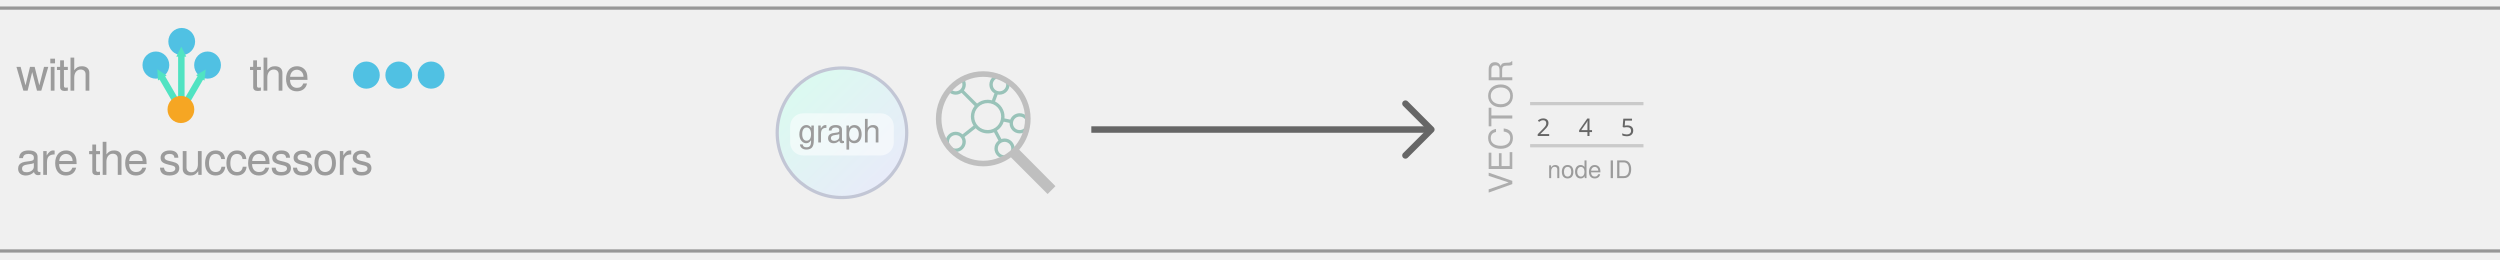
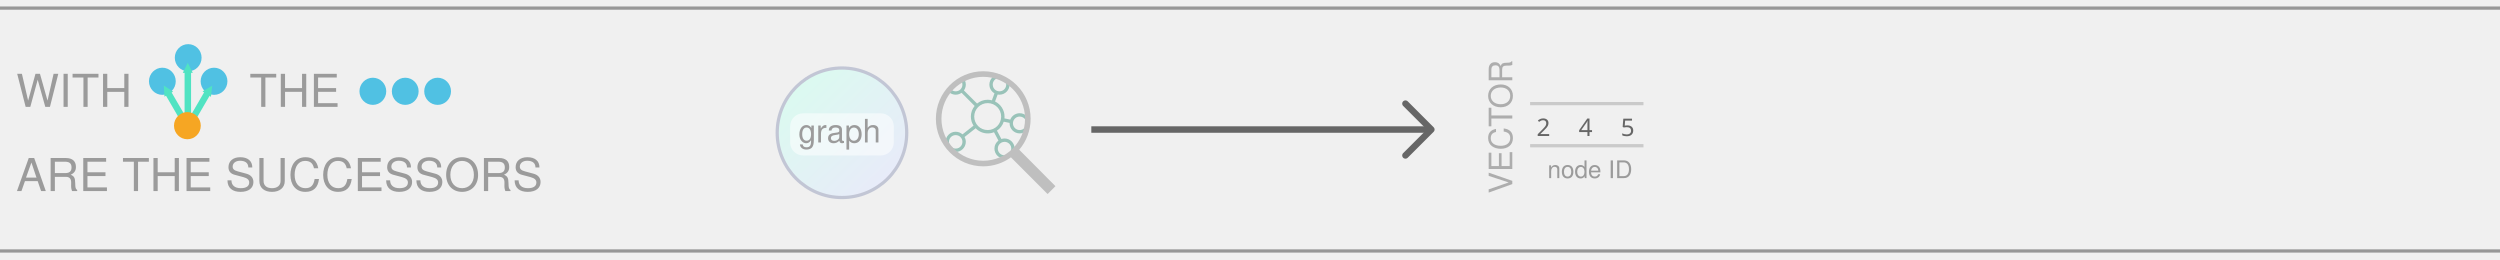
<svg xmlns="http://www.w3.org/2000/svg" xmlns:xlink="http://www.w3.org/1999/xlink" width="772px" height="80px" viewBox="0 0 772 80" version="1.1">
  <defs>
    <rect id="path-1" x="-6" y="2" width="784" height="76" />
    <mask id="mask-2" maskContentUnits="userSpaceOnUse" maskUnits="objectBoundingBox" x="0" y="0" width="784" height="76" fill="white">
      <use xlink:href="#path-1" />
    </mask>
    <linearGradient x1="14.999%" y1="13.838%" x2="87.396%" y2="88.282%" id="linearGradient-3">
      <stop stop-color="#DBFAF0" offset="0%" />
      <stop stop-color="#E8EBF9" offset="97.322%" />
      <stop stop-color="#E8EAF9" offset="100%" />
    </linearGradient>
  </defs>
  <g id="Graph-Functions---inspection" stroke="none" stroke-width="1" fill="none" fill-rule="evenodd">
    <use id="Rectangle" stroke="#979797" mask="url(#mask-2)" stroke-width="2" xlink:href="#path-1" />
    <g id="graph-object" transform="translate(240, 21)">
      <ellipse id="graph-shape" stroke="#C2C6D5" stroke-width="1" fill="url(#linearGradient-3)" fill-rule="evenodd" cx="20" cy="20" rx="20" ry="20" />
      <rect id="graph-text-box" fill-opacity="0.528" fill="#FFFFFF" fill-rule="evenodd" x="4" y="14" width="32" height="13" rx="4" />
      <text id="graph-text" font-family="Helvetica-Light, Helvetica" font-size="10" font-weight="300" fill="#9B9B9B">
        <tspan x="6.5" y="23">graph</tspan>
      </text>
    </g>
    <g id="invert_selection" transform="translate(337, 30)" stroke="#666666">
      <g id="Wireframe-Line-01">
        <g>
          <polyline id="arrowhead" stroke-width="2" stroke-linecap="round" stroke-linejoin="round" points="97 2 105 10 97 18" />
          <path d="M104,10 L0,10" id="Line" stroke-width="2" />
        </g>
      </g>
    </g>
    <g id="Group-2-Copy-7" transform="translate(289, 22)" fill-rule="nonzero">
      <g id="Mind-Map_bfbfbf" transform="translate(3, 1)" fill-opacity="0.435" fill="#288872">
        <path d="M3.522,2.427 C2.753,3.092 3.452,2.524 2.338,3.42 C1.61,3.977 2.589,3.114 0.507,4.82 C1.065,5.674 2.029,6.24 3.12,6.24 C3.793,6.24 4.413,6.02 4.924,5.655 L8.97,9.717 C8.236,10.614 7.8,11.755 7.8,13 C7.8,14.029 8.111,14.987 8.629,15.795 L5.216,18.492 C4.662,17.988 3.925,17.68 3.12,17.68 C1.403,17.68 0,19.083 0,20.8 C0,22.517 1.403,23.92 3.12,23.92 C4.837,23.92 6.24,22.517 6.24,20.8 C6.24,20.256 6.097,19.752 5.85,19.305 L9.279,16.608 C10.225,17.582 11.539,18.2 13,18.2 C13.691,18.2 14.346,18.072 14.95,17.826 L16.315,20.41 C15.569,20.981 15.08,21.873 15.08,22.88 C15.08,24.597 16.483,26 18.2,26 C19.917,26 21.32,24.597 21.32,22.88 C21.32,21.163 19.917,19.76 18.2,19.76 C17.86,19.76 17.532,19.821 17.225,19.922 L15.86,17.339 C16.842,16.69 17.591,15.719 17.956,14.576 L19.76,14.95 C19.758,14.992 19.76,15.037 19.76,15.08 C19.76,16.797 21.163,18.2 22.88,18.2 C24.597,18.2 26,16.797 26,15.08 C26,13.363 24.597,11.96 22.88,11.96 C21.562,11.96 20.427,12.781 19.971,13.943 L18.168,13.553 C18.186,13.373 18.2,13.185 18.2,13 C18.2,10.954 17,9.184 15.275,8.336 L16.071,6.191 C16.254,6.225 16.448,6.24 16.64,6.24 C18.357,6.24 19.76,4.837 19.76,3.12 C19.76,2.985 19.75,2.857 19.73,2.735 C18.899,1.915 18.147,0.827 16.883,0.088 C16.799,0.081 16.725,0 16.64,0 C14.923,0 13.52,1.403 13.52,3.12 C13.52,4.272 14.162,5.277 15.096,5.817 L14.3,7.979 C13.882,7.87 13.451,7.8 13,7.8 C11.754,7.8 10.614,8.236 9.717,8.97 L5.655,4.924 C6.02,4.413 6.24,3.793 6.24,3.12 C6.24,2.201 5.838,1.371 5.2,0.799 C4.126,1.699 4.256,1.906 3.522,2.427 Z M3.625,1.855 C4.004,1.855 2.447,2.769 4.157,1.314 C4.782,1.671 5.2,2.344 5.2,3.12 C5.2,4.275 4.275,5.2 3.12,5.2 C2.22,5.2 1.46,4.638 1.168,3.844 C2.481,2.779 1.545,3.916 1.545,3.661 C2.283,3.176 2.638,2.839 3.625,1.855 Z M16.64,1.04 C17.795,1.04 18.72,1.965 18.72,3.12 C18.72,4.275 17.795,5.2 16.64,5.2 C15.485,5.2 14.56,4.275 14.56,3.12 C14.56,1.965 15.485,1.04 16.64,1.04 Z M13,8.84 C15.305,8.84 17.16,10.698 17.16,13 C17.16,15.305 15.305,17.16 13,17.16 C10.696,17.16 8.84,15.305 8.84,13 C8.84,11.882 9.279,10.87 9.994,10.124 C10.037,10.092 10.076,10.053 10.107,10.01 C10.855,9.286 11.873,8.84 13,8.84 Z M22.88,13 C24.035,13 24.96,13.925 24.96,15.08 C24.96,16.235 24.035,17.16 22.88,17.16 C21.725,17.16 20.8,16.235 20.8,15.08 C20.8,13.925 21.725,13 22.88,13 Z M3.12,18.72 C4.275,18.72 5.2,19.645 5.2,20.8 C5.2,21.955 4.275,22.88 3.12,22.88 C1.965,22.88 1.04,21.955 1.04,20.8 C1.04,19.645 1.965,18.72 3.12,18.72 Z M18.2,20.8 C19.355,20.8 20.28,21.725 20.28,22.88 C20.28,24.035 19.355,24.96 18.2,24.96 C17.045,24.96 16.12,24.035 16.12,22.88 C16.12,22.091 16.551,21.413 17.192,21.06 C17.209,21.055 17.225,21.05 17.241,21.044 C17.248,21.04 17.251,21.031 17.258,21.027 C17.269,21.022 17.279,21.017 17.29,21.011 C17.565,20.878 17.873,20.8 18.2,20.8 Z" id="Shape" />
      </g>
      <g id="Search_bfbfbf" fill="#BFBFBF">
        <path d="M14.628,0 C6.559,0 0,6.584 0,14.682 C0,22.78 6.559,29.364 14.628,29.364 C17.82,29.364 20.772,28.331 23.179,26.584 L34.499,37.919 L36.919,35.49 L25.733,24.236 C27.931,21.667 29.256,18.327 29.256,14.682 C29.256,6.584 22.696,0 14.628,0 Z M14.628,1.727 C21.766,1.727 27.535,7.517 27.535,14.682 C27.535,21.847 21.766,27.636 14.628,27.636 C7.489,27.636 1.721,21.847 1.721,14.682 C1.721,7.517 7.489,1.727 14.628,1.727 Z" id="Shape" />
      </g>
    </g>
-     <text id="the-copy" font-family="HelveticaNeue, Helvetica Neue" font-size="14" font-weight="normal" letter-spacing="-0.417" fill="#9B9B9B">
-       <tspan x="77" y="28">the</tspan>
+     <text id="THE" font-family="HelveticaNeue, Helvetica Neue" font-size="14" font-weight="normal" fill="#9B9B9B">
+       <tspan x="77" y="33">THE</tspan>
    </text>
-     <ellipse id="left_node-copy" fill="#50C1E3" transform="translate(113.1365, 23.19394) scale(-1, -1) translate(-113.1365, -23.19394) " cx="113.136" cy="23.194" rx="4.136" ry="4.194" />
-     <ellipse id="left_node-copy-2" fill="#50C1E3" transform="translate(123.1365, 23.19394) scale(-1, -1) translate(-123.1365, -23.19394) " cx="123.136" cy="23.194" rx="4.136" ry="4.194" />
-     <ellipse id="left_node-copy-3" fill="#50C1E3" transform="translate(133.1365, 23.19394) scale(-1, -1) translate(-133.1365, -23.19394) " cx="133.136" cy="23.194" rx="4.136" ry="4.194" />
-     <text id="are-the-successors" font-family="HelveticaNeue, Helvetica Neue" font-size="14" font-weight="normal" letter-spacing="-0.417" fill="#9B9B9B">
-       <tspan x="5" y="54">are the successors</tspan>
+     <ellipse id="left_node-copy" fill="#50C1E3" transform="translate(115.1365, 28.19394) scale(-1, -1) translate(-115.1365, -28.19394) " cx="115.136" cy="28.194" rx="4.136" ry="4.194" />
+     <ellipse id="left_node-copy-2" fill="#50C1E3" transform="translate(125.1365, 28.19394) scale(-1, -1) translate(-125.1365, -28.19394) " cx="125.136" cy="28.194" rx="4.136" ry="4.194" />
+     <ellipse id="left_node-copy-3" fill="#50C1E3" transform="translate(135.1365, 28.19394) scale(-1, -1) translate(-135.1365, -28.19394) " cx="135.136" cy="28.194" rx="4.136" ry="4.194" />
+     <text id="ARE-THE-SUCCESSORS" font-family="HelveticaNeue, Helvetica Neue" font-size="14" font-weight="normal" fill="#9B9B9B">
+       <tspan x="5" y="59">ARE THE SUCCESSORS</tspan>
    </text>
-     <text id="with" font-family="HelveticaNeue, Helvetica Neue" font-size="14" font-weight="normal" letter-spacing="-0.417" fill="#9B9B9B">
-       <tspan x="5" y="28">with</tspan>
+     <text id="WITH" font-family="HelveticaNeue, Helvetica Neue" font-size="14" font-weight="normal" fill="#9B9B9B">
+       <tspan x="5" y="33">WITH</tspan>
    </text>
-     <path d="M62,29.974 L58.434,23.835" id="Line-Copy-27" stroke="#50E3C2" stroke-width="2" stroke-linecap="square" transform="translate(60.21708, 26.90444) scale(-1, 1) rotate(-180) translate(-60.21708, -26.90444) " />
-     <path d="M56,29.005 L56,17.835" id="Line-Copy-17" stroke="#50E3C2" stroke-width="2" stroke-linecap="square" transform="translate(56, 23.41963) scale(-1, 1) rotate(-180) translate(-56, -23.41963) " />
-     <path d="M53.566,29.974 L50,23.835" id="Line-Copy-15" stroke="#50E3C2" stroke-width="2" stroke-linecap="square" transform="translate(51.78292, 26.90444) rotate(-180) translate(-51.78292, -26.90444) " />
-     <ellipse id="right_node" fill="#50C1E3" transform="translate(48.13646, 20.0986) scale(-1, -1) rotate(180) translate(-48.13646, -20.0986) " cx="48.136" cy="20.099" rx="4.136" ry="4.194" />
-     <ellipse id="center_node" fill="#50C1E3" transform="translate(56.11448, 12.82587) scale(-1, -1) rotate(180) translate(-56.11448, -12.82587) " cx="56.114" cy="12.826" rx="4.136" ry="4.194" />
-     <ellipse id="left_node" fill="#50C1E3" transform="translate(64.0925, 20.0986) scale(-1, -1) rotate(180) translate(-64.0925, -20.0986) " cx="64.093" cy="20.099" rx="4.136" ry="4.194" />
-     <ellipse id="top_node" fill="#F6A623" transform="translate(55.86354, 33.80606) scale(-1, -1) rotate(180) translate(-55.86354, -33.80606) " cx="55.864" cy="33.806" rx="4.136" ry="4.194" />
-     <polygon id="Triangle-67-Copy" stroke="#50E3C2" stroke-linecap="square" fill="#50E3C2" transform="translate(62.51825, 23.01825) rotate(33) translate(-62.51825, -23.01825) " points="62.518 22.282 61.782 23.754 63.254 23.754" />
-     <polygon id="Triangle-67-Copy-2" stroke="#50E3C2" stroke-linecap="square" fill="#50E3C2" transform="translate(49.50553, 23.00553) scale(-1, 1) rotate(-330) translate(-49.50553, -23.00553) " points="49.506 22.269 48.769 23.742 50.242 23.742" />
-     <polygon id="Triangle-67-Copy-3" stroke="#50E3C2" stroke-linecap="square" fill="#50E3C2" transform="translate(55.9861, 16.2639) scale(-1, 1) translate(-55.9861, -16.2639) " points="55.986 15.528 55.25 17 56.722 17" />
+     <path d="M64,34.974 L60.434,28.835" id="Line-Copy-27" stroke="#50E3C2" stroke-width="2" stroke-linecap="square" transform="translate(62.21708, 31.90444) scale(-1, 1) rotate(-180) translate(-62.21708, -31.90444) " />
+     <path d="M58,34.005 L58,22.835" id="Line-Copy-17" stroke="#50E3C2" stroke-width="2" stroke-linecap="square" transform="translate(58, 28.41963) scale(-1, 1) rotate(-180) translate(-58, -28.41963) " />
+     <path d="M55.566,34.974 L52,28.835" id="Line-Copy-15" stroke="#50E3C2" stroke-width="2" stroke-linecap="square" transform="translate(53.78292, 31.90444) rotate(-180) translate(-53.78292, -31.90444) " />
+     <ellipse id="right_node" fill="#50C1E3" transform="translate(50.13646, 25.0986) scale(-1, -1) rotate(180) translate(-50.13646, -25.0986) " cx="50.136" cy="25.099" rx="4.136" ry="4.194" />
+     <ellipse id="center_node" fill="#50C1E3" transform="translate(58.11448, 17.82587) scale(-1, -1) rotate(180) translate(-58.11448, -17.82587) " cx="58.114" cy="17.826" rx="4.136" ry="4.194" />
+     <ellipse id="left_node" fill="#50C1E3" transform="translate(66.0925, 25.0986) scale(-1, -1) rotate(180) translate(-66.0925, -25.0986) " cx="66.093" cy="25.099" rx="4.136" ry="4.194" />
+     <ellipse id="top_node" fill="#F6A623" transform="translate(57.86354, 38.80606) scale(-1, -1) rotate(180) translate(-57.86354, -38.80606) " cx="57.864" cy="38.806" rx="4.136" ry="4.194" />
+     <polygon id="Triangle-67-Copy" stroke="#50E3C2" stroke-linecap="square" fill="#50E3C2" transform="translate(64.51825, 28.01825) rotate(33) translate(-64.51825, -28.01825) " points="64.518 27.282 63.782 28.754 65.254 28.754" />
+     <polygon id="Triangle-67-Copy-2" stroke="#50E3C2" stroke-linecap="square" fill="#50E3C2" transform="translate(51.50553, 28.00553) scale(-1, 1) rotate(-330) translate(-51.50553, -28.00553) " points="51.506 27.269 50.769 28.742 52.242 28.742" />
+     <polygon id="Triangle-67-Copy-3" stroke="#50E3C2" stroke-linecap="square" fill="#50E3C2" transform="translate(57.9861, 21.2639) scale(-1, 1) translate(-57.9861, -21.2639) " points="57.986 20.528 57.25 22 58.722 22" />
    <g id="Group-5-Copy-5" transform="translate(457, 20)">
      <text id="ID-Copy-7" font-family="HelveticaNeue-Light, Helvetica Neue" font-size="7.5" font-weight="300" fill="#9B9B9B">
        <tspan x="20.859" y="35">node ID</tspan>
      </text>
      <g id="Group-5-Copy-2" transform="translate(14, 15)" font-size="7.5" font-family="Menlo-Regular, Menlo" fill="#666666" font-weight="normal">
        <text id="ID-Copy-2">
          <tspan x="3.481" y="7">2</tspan>
        </text>
        <text id="ID-Copy-4">
          <tspan x="16.481" y="7">4</tspan>
        </text>
        <text id="ID-Copy-5">
          <tspan x="29.481" y="7">5</tspan>
        </text>
      </g>
      <text id="VECTOR-Copy-2" transform="translate(6, 20.5) rotate(-90) translate(-6, -20.5) " font-family="HelveticaNeue-Light, Helvetica Neue" font-size="10" font-weight="300" fill="#ADADAD">
        <tspan x="-13.27" y="24.5">VECTOR</tspan>
      </text>
      <path d="M50,12 L16,12" id="Line-Copy-2" stroke="#CACACA" stroke-linecap="square" />
      <path d="M50,25 L16,25" id="Line-Copy-12" stroke="#CACACA" stroke-linecap="square" />
    </g>
  </g>
</svg>
